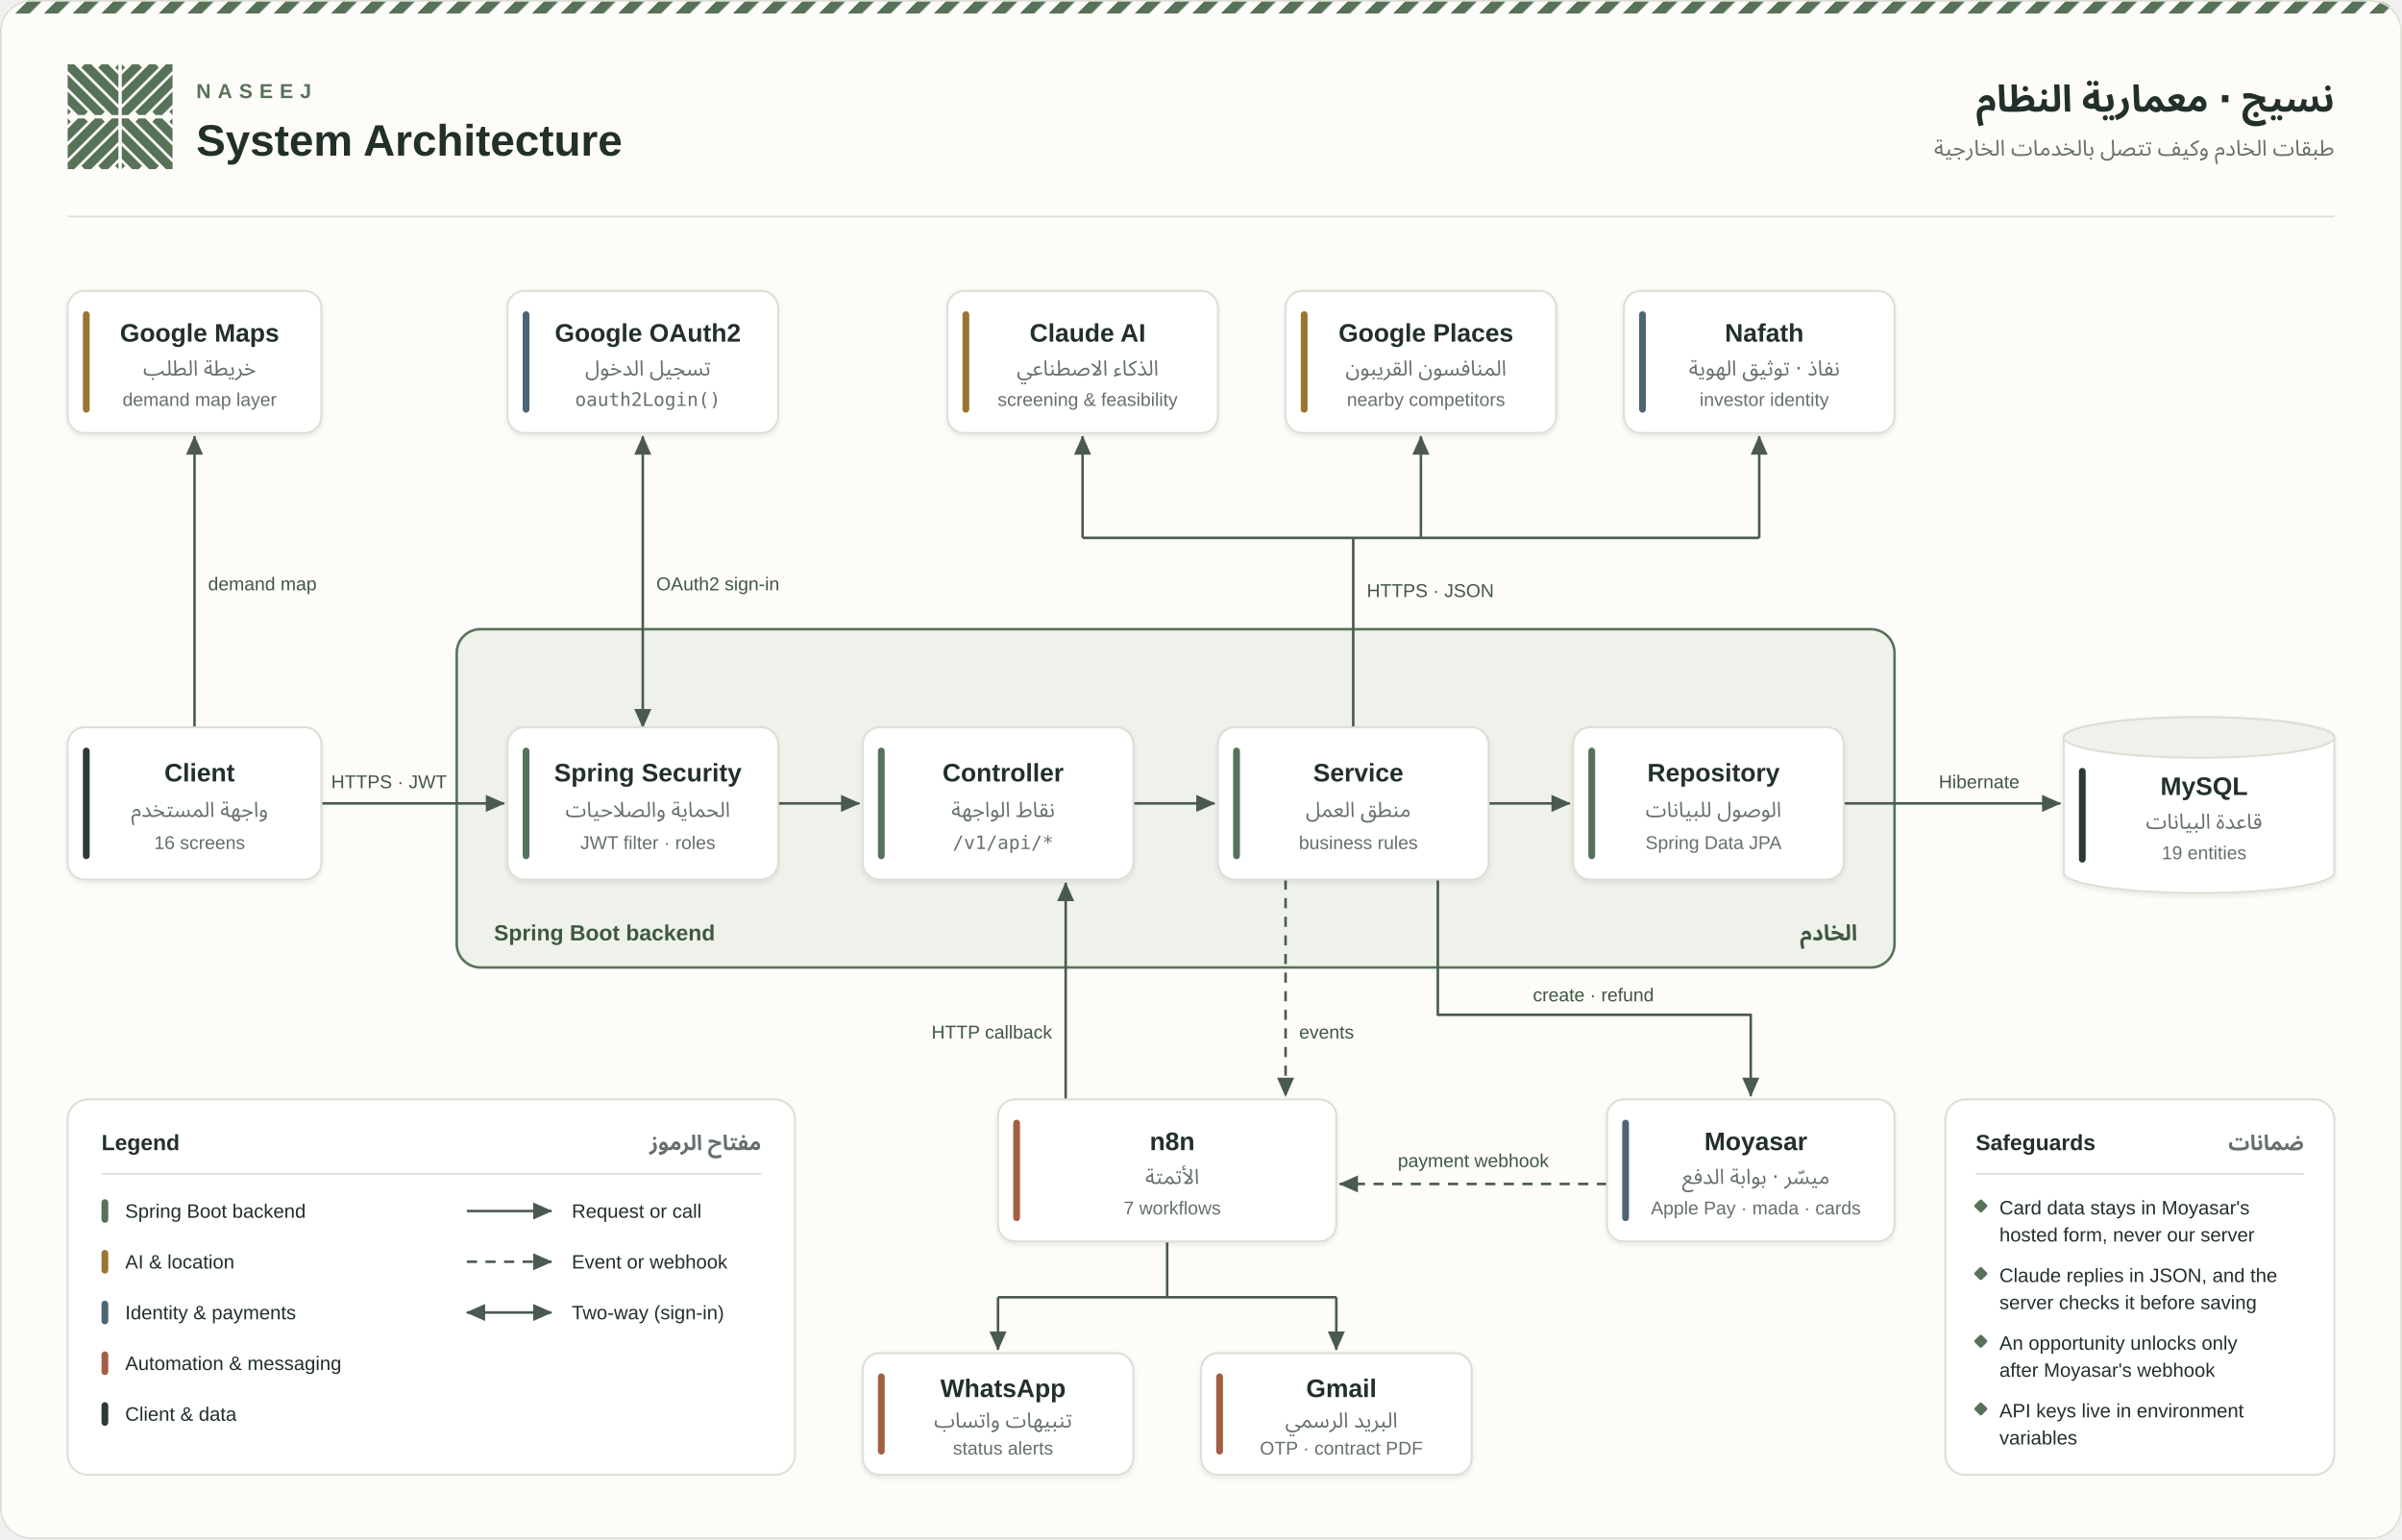
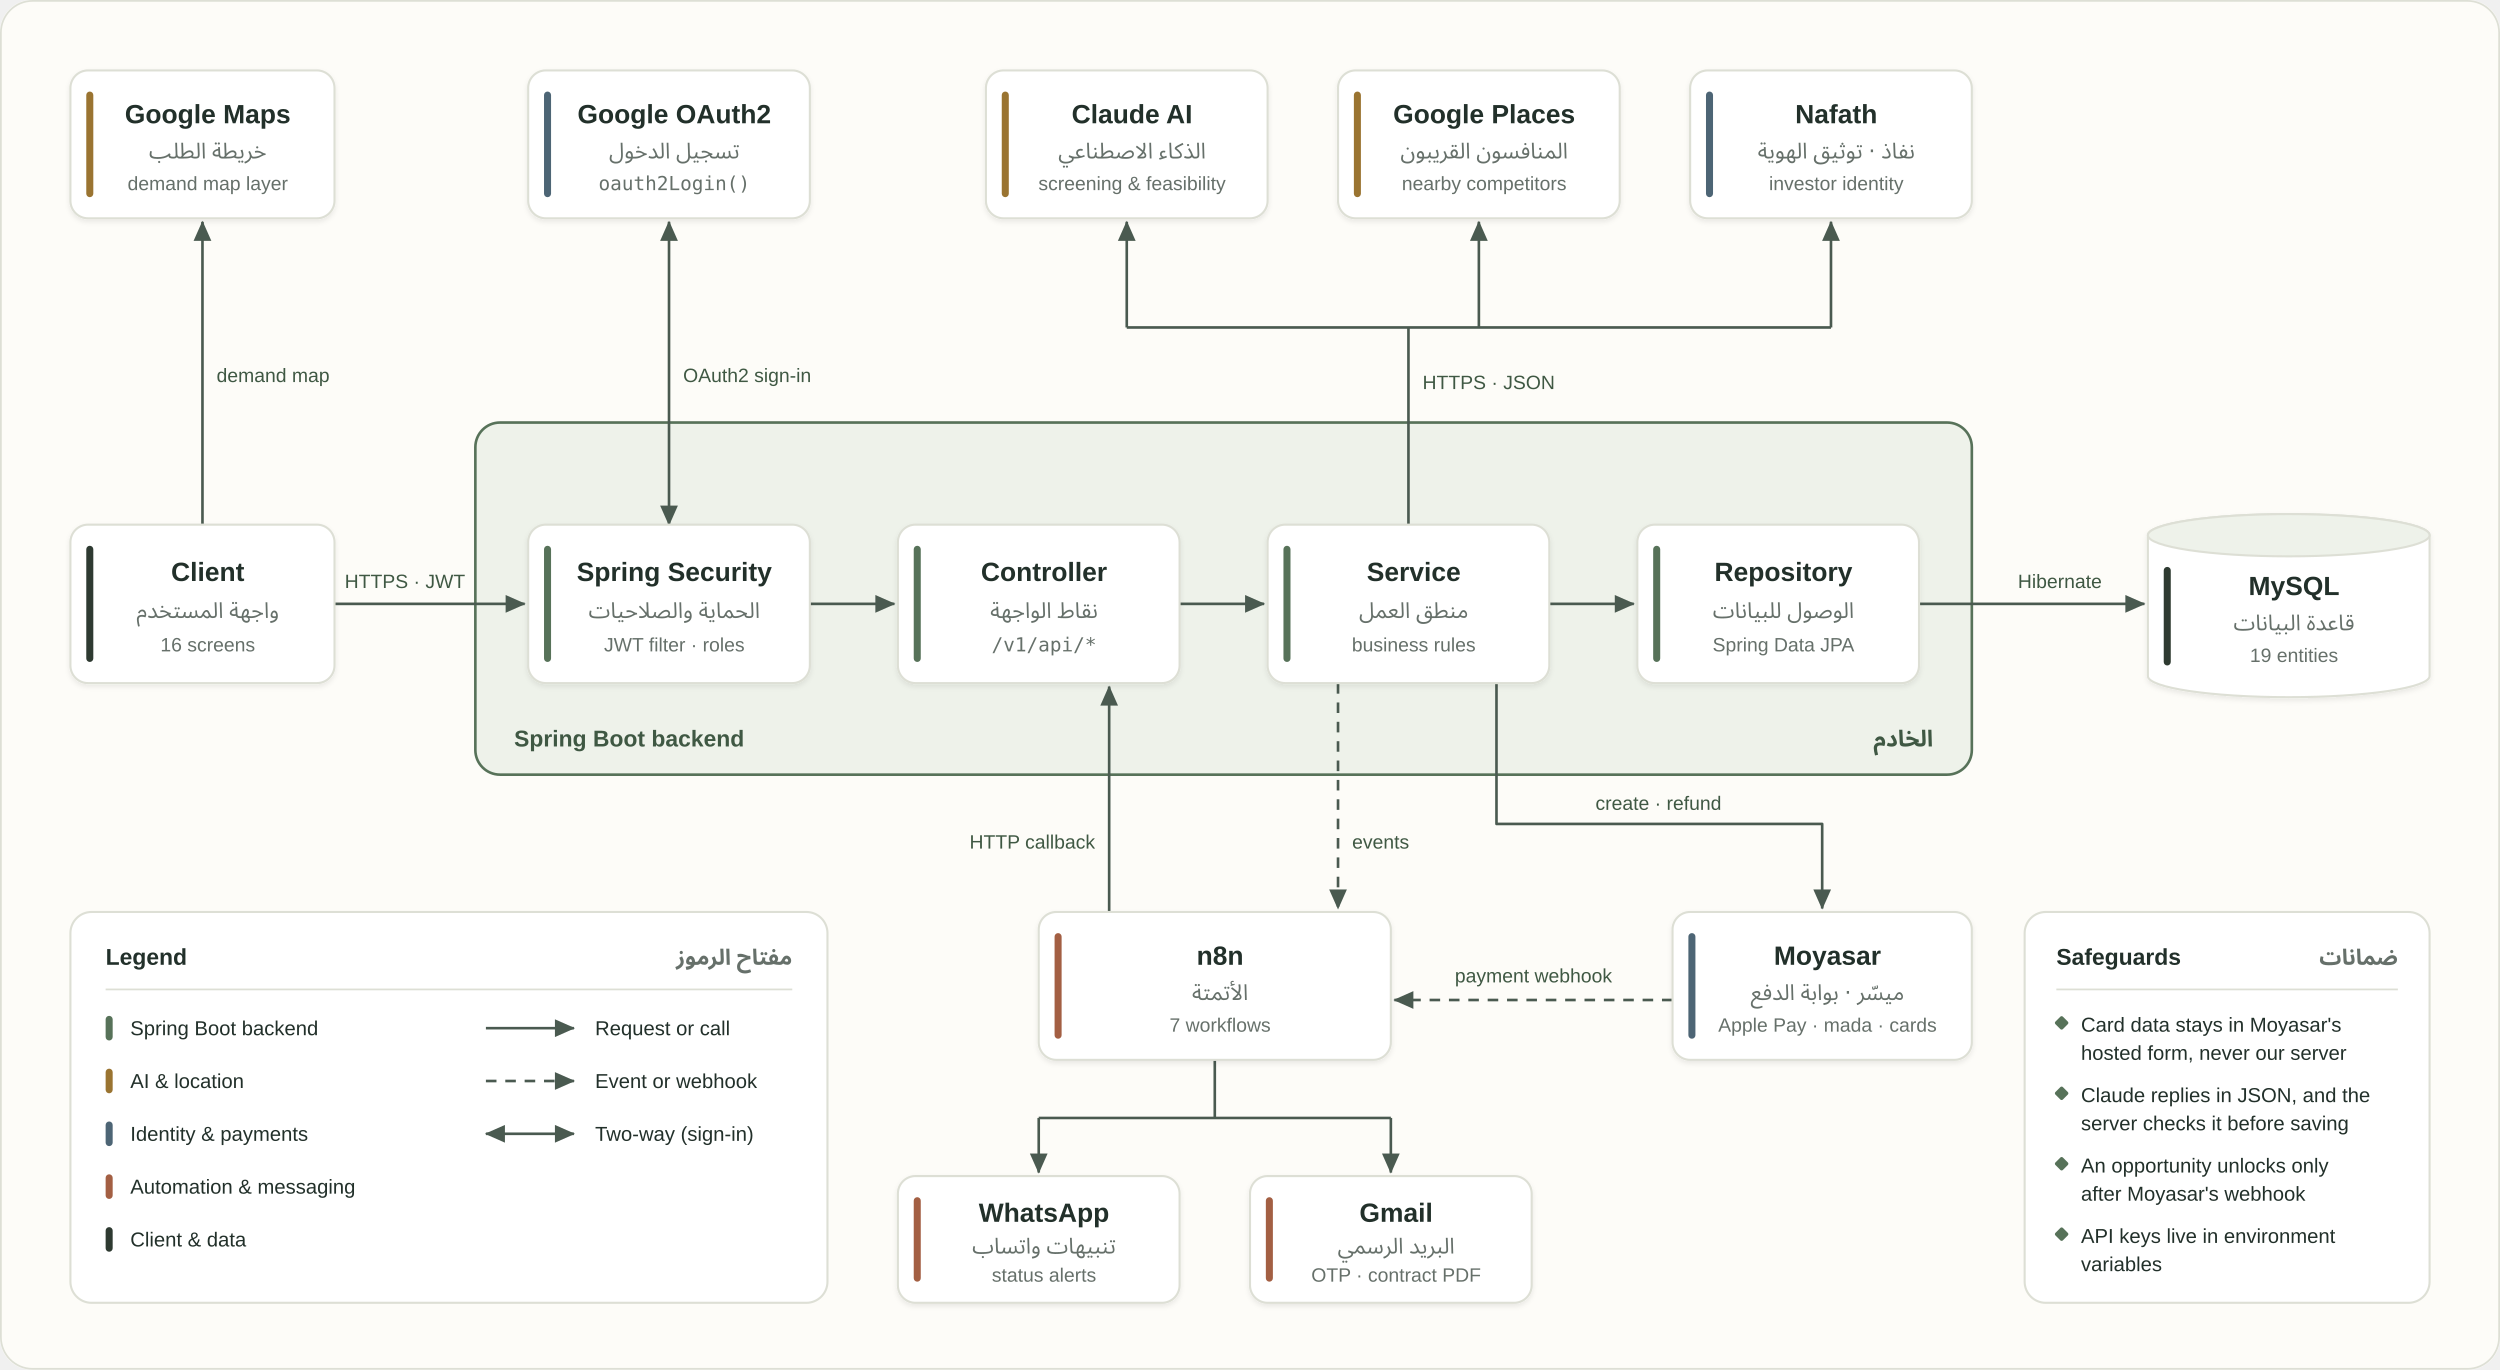
- <svg xmlns="http://www.w3.org/2000/svg" viewBox="0 0 1420 910" width="1420" height="910" role="img" aria-labelledby="t d">
+ <svg xmlns="http://www.w3.org/2000/svg" viewBox="0 0 1420 778" width="1420" height="778" role="img" aria-labelledby="t d">
  <defs>
    <style>
.nm{font:600 15px 'IBM Plex Sans','Segoe UI','Helvetica Neue',Arial,sans-serif;fill:#22302A}
.ar{font:500 12.5px 'IBM Plex Sans Arabic','Noto Sans Arabic','Segoe UI',Tahoma,'DejaVu Sans',sans-serif;fill:#66706A}
.dt{font:400 11px 'IBM Plex Sans','Segoe UI','Helvetica Neue',Arial,sans-serif;fill:#66706A}
.mono{font-family:'IBM Plex Mono','SFMono-Regular',Menlo,Consolas,monospace}
.lb{font:500 11px 'IBM Plex Sans','Segoe UI','Helvetica Neue',Arial,sans-serif;fill:#3F5843;paint-order:stroke;stroke:#FDFCF8;stroke-width:4px;stroke-linejoin:round}
- .h-en{font:700 26px 'IBM Plex Sans','Segoe UI','Helvetica Neue',Arial,sans-serif;fill:#22302A}
- .h-brand{font:600 12px 'IBM Plex Sans','Segoe UI','Helvetica Neue',Arial,sans-serif;fill:#577259;letter-spacing:4px}
- .h-ar{font:700 22px 'IBM Plex Sans Arabic','Noto Sans Arabic','Segoe UI',Tahoma,'DejaVu Sans',sans-serif;fill:#22302A}
- .h-sub{font:400 13px 'IBM Plex Sans Arabic','Noto Sans Arabic','Segoe UI',Tahoma,'DejaVu Sans',sans-serif;fill:#66706A}
.zone{font:700 13px 'IBM Plex Sans','Segoe UI','Helvetica Neue',Arial,sans-serif;fill:#3F5843}
.zone-ar{font:600 13px 'IBM Plex Sans Arabic','Noto Sans Arabic','Segoe UI',Tahoma,'DejaVu Sans',sans-serif;fill:#3F5843}
.card-t{font:700 13px 'IBM Plex Sans','Segoe UI','Helvetica Neue',Arial,sans-serif;fill:#22302A}
.card-ar{font:600 12.5px 'IBM Plex Sans Arabic','Noto Sans Arabic','Segoe UI',Tahoma,'DejaVu Sans',sans-serif;fill:#66706A}
.card-x{font:400 11.5px 'IBM Plex Sans','Segoe UI','Helvetica Neue',Arial,sans-serif;fill:#22302A}
</style>
    <marker id="arr" viewBox="0 0 10 10" refX="9" refY="5" markerWidth="8" markerHeight="8" orient="auto-start-reverse">
      <path d="M0,0.8 L9.5,5 L0,9.2 Z" fill="#4A5A50" />
    </marker>
    <filter id="lift" x="-10%" y="-10%" width="120%" height="130%">
      <feDropShadow dx="0" dy="1.5" stdDeviation="1.6" flood-color="#22302A" flood-opacity="0.08" />
    </filter>
    <clipPath id="canvasClip">
-       <rect x="0" y="0" width="1420" height="910" rx="18" />
+       <rect x="0" y="0" width="1420" height="778" rx="18" />
    </clipPath>
-     <pattern id="weaveBand" width="12" height="12" patternUnits="userSpaceOnUse" patternTransform="rotate(45)">
-       <rect width="12" height="12" fill="#FDFCF8" />
-       <rect width="6" height="12" fill="#577259" />
-     </pattern>
  </defs>
  <g clip-path="url(#canvasClip)">
-     <rect x="0" y="0" width="1420" height="910" fill="#FDFCF8" />
-     <rect x="0" y="0" width="1420" height="8" fill="url(#weaveBand)" />
+     <rect x="0" y="0" width="1420" height="778" fill="#FDFCF8" />
  </g>
-   <rect x="0.5" y="0.5" width="1419" height="909" rx="18" fill="none" stroke="#DDDFD5" />
-   <clipPath id="wv0">
-     <rect x="40" y="38" width="30" height="30" />
-   </clipPath>
-   <g clip-path="url(#wv0)" stroke="#577259" stroke-width="5.5">
-     <line x1="10" y1="38" x2="40" y2="68" />
-     <line x1="20" y1="38" x2="50" y2="68" />
-     <line x1="30" y1="38" x2="60" y2="68" />
-     <line x1="40" y1="38" x2="70" y2="68" />
-     <line x1="50" y1="38" x2="80" y2="68" />
-     <line x1="60" y1="38" x2="90" y2="68" />
-     <line x1="70" y1="38" x2="100" y2="68" />
+   <rect x="0.5" y="0.5" width="1419" height="777" rx="18" fill="none" stroke="#DDDFD5" />
+   <g transform="translate(0,-132)">
+     <rect x="270" y="372" width="850" height="200" rx="14" fill="#EEF2EA" stroke="#577259" stroke-width="1.5" />
+     <text x="292" y="556" class="zone">Spring Boot backend</text>
+     <text x="1098" y="556" text-anchor="end" class="zone-ar">الخادم</text>
+     <polyline points="190,475 298,475" fill="none" stroke="#4A5A50" stroke-width="1.5" stroke-linejoin="round" marker-end="url(#arr)" />
+     <text x="230" y="466" text-anchor="middle" class="lb">HTTPS · JWT</text>
+     <polyline points="460,475 508,475" fill="none" stroke="#4A5A50" stroke-width="1.5" stroke-linejoin="round" marker-end="url(#arr)" />
+     <polyline points="670,475 718,475" fill="none" stroke="#4A5A50" stroke-width="1.5" stroke-linejoin="round" marker-end="url(#arr)" />
+     <polyline points="880,475 928,475" fill="none" stroke="#4A5A50" stroke-width="1.5" stroke-linejoin="round" marker-end="url(#arr)" />
+     <polyline points="1090,475 1218,475" fill="none" stroke="#4A5A50" stroke-width="1.5" stroke-linejoin="round" marker-end="url(#arr)" />
+     <text x="1170" y="466" text-anchor="middle" class="lb">Hibernate</text>
+     <polyline points="115,430 115,258" fill="none" stroke="#4A5A50" stroke-width="1.5" stroke-linejoin="round" marker-end="url(#arr)" />
+     <text x="123" y="349" text-anchor="start" class="lb">demand map</text>
+     <polyline points="380,430 380,258" fill="none" stroke="#4A5A50" stroke-width="1.5" stroke-linejoin="round" marker-start="url(#arr)" marker-end="url(#arr)" />
+     <text x="388" y="349" text-anchor="start" class="lb">OAuth2 sign-in</text>
+     <polyline points="800,430 800,318" fill="none" stroke="#4A5A50" stroke-width="1.5" stroke-linejoin="round" />
+     <polyline points="640,318 1040,318" fill="none" stroke="#4A5A50" stroke-width="1.5" stroke-linejoin="round" />
+     <polyline points="640,318 640,258" fill="none" stroke="#4A5A50" stroke-width="1.5" stroke-linejoin="round" marker-end="url(#arr)" />
+     <polyline points="840,318 840,258" fill="none" stroke="#4A5A50" stroke-width="1.5" stroke-linejoin="round" marker-end="url(#arr)" />
+     <polyline points="1040,318 1040,258" fill="none" stroke="#4A5A50" stroke-width="1.5" stroke-linejoin="round" marker-end="url(#arr)" />
+     <text x="808" y="353" text-anchor="start" class="lb">HTTPS · JSON</text>
+     <polyline points="760,520 760,648" fill="none" stroke="#4A5A50" stroke-width="1.5" stroke-linejoin="round" stroke-dasharray="6 5" marker-end="url(#arr)" />
+     <text x="768" y="614" text-anchor="start" class="lb">events</text>
+     <polyline points="630,650 630,522" fill="none" stroke="#4A5A50" stroke-width="1.5" stroke-linejoin="round" marker-end="url(#arr)" />
+     <text x="622" y="614" text-anchor="end" class="lb">HTTP callback</text>
+     <polyline points="850,520 850,600 1035,600 1035,648" fill="none" stroke="#4A5A50" stroke-width="1.5" stroke-linejoin="round" marker-end="url(#arr)" />
+     <text x="942" y="592" text-anchor="middle" class="lb">create · refund</text>
+     <polyline points="950,700 792,700" fill="none" stroke="#4A5A50" stroke-width="1.5" stroke-linejoin="round" stroke-dasharray="6 5" marker-end="url(#arr)" />
+     <text x="871" y="690" text-anchor="middle" class="lb">payment webhook</text>
+     <polyline points="690,734 690,767" fill="none" stroke="#4A5A50" stroke-width="1.5" stroke-linejoin="round" />
+     <polyline points="590,767 790,767" fill="none" stroke="#4A5A50" stroke-width="1.5" stroke-linejoin="round" />
+     <polyline points="590,767 590,798" fill="none" stroke="#4A5A50" stroke-width="1.5" stroke-linejoin="round" marker-end="url(#arr)" />
+     <polyline points="790,767 790,798" fill="none" stroke="#4A5A50" stroke-width="1.5" stroke-linejoin="round" marker-end="url(#arr)" />
+     <g filter="url(#lift)">
+       <rect x="40" y="172" width="150" height="84" rx="10" fill="#FFFFFF" stroke="#DDDFD5" stroke-width="1.2" />
+     </g>
+     <rect x="49" y="184" width="4" height="60" rx="2" fill="#9A7431" />
+     <text x="118.0" y="202" text-anchor="middle" class="nm">Google Maps</text>
+     <text x="118.0" y="222" text-anchor="middle" class="ar">خريطة الطلب</text>
+     <text x="118.0" y="240" text-anchor="middle" class="dt">demand map layer</text>
+     <g filter="url(#lift)">
+       <rect x="300" y="172" width="160" height="84" rx="10" fill="#FFFFFF" stroke="#DDDFD5" stroke-width="1.2" />
+     </g>
+     <rect x="309" y="184" width="4" height="60" rx="2" fill="#4D6575" />
+     <text x="383.0" y="202" text-anchor="middle" class="nm">Google OAuth2</text>
+     <text x="383.0" y="222" text-anchor="middle" class="ar">تسجيل الدخول</text>
+     <text x="383.0" y="240" text-anchor="middle" class="dt mono">oauth2Login()</text>
+     <g filter="url(#lift)">
+       <rect x="560" y="172" width="160" height="84" rx="10" fill="#FFFFFF" stroke="#DDDFD5" stroke-width="1.2" />
+     </g>
+     <rect x="569" y="184" width="4" height="60" rx="2" fill="#9A7431" />
+     <text x="643.0" y="202" text-anchor="middle" class="nm">Claude AI</text>
+     <text x="643.0" y="222" text-anchor="middle" class="ar">الذكاء الاصطناعي</text>
+     <text x="643.0" y="240" text-anchor="middle" class="dt">screening &amp; feasibility</text>
+     <g filter="url(#lift)">
+       <rect x="760" y="172" width="160" height="84" rx="10" fill="#FFFFFF" stroke="#DDDFD5" stroke-width="1.2" />
+     </g>
+     <rect x="769" y="184" width="4" height="60" rx="2" fill="#9A7431" />
+     <text x="843.0" y="202" text-anchor="middle" class="nm">Google Places</text>
+     <text x="843.0" y="222" text-anchor="middle" class="ar">المنافسون القريبون</text>
+     <text x="843.0" y="240" text-anchor="middle" class="dt">nearby competitors</text>
+     <g filter="url(#lift)">
+       <rect x="960" y="172" width="160" height="84" rx="10" fill="#FFFFFF" stroke="#DDDFD5" stroke-width="1.2" />
+     </g>
+     <rect x="969" y="184" width="4" height="60" rx="2" fill="#4D6575" />
+     <text x="1043.0" y="202" text-anchor="middle" class="nm">Nafath</text>
+     <text x="1043.0" y="222" text-anchor="middle" class="ar">نفاذ · توثيق الهوية</text>
+     <text x="1043.0" y="240" text-anchor="middle" class="dt">investor identity</text>
+     <g filter="url(#lift)">
+       <rect x="40" y="430" width="150" height="90" rx="10" fill="#FFFFFF" stroke="#DDDFD5" stroke-width="1.2" />
+     </g>
+     <rect x="49" y="442" width="4" height="66" rx="2" fill="#2E3A31" />
+     <text x="118.0" y="462" text-anchor="middle" class="nm">Client</text>
+     <text x="118.0" y="483" text-anchor="middle" class="ar">واجهة المستخدم</text>
+     <text x="118.0" y="502" text-anchor="middle" class="dt">16 screens</text>
+     <g filter="url(#lift)">
+       <rect x="300" y="430" width="160" height="90" rx="10" fill="#FFFFFF" stroke="#DDDFD5" stroke-width="1.2" />
+     </g>
+     <rect x="309" y="442" width="4" height="66" rx="2" fill="#577259" />
+     <text x="383.0" y="462" text-anchor="middle" class="nm">Spring Security</text>
+     <text x="383.0" y="483" text-anchor="middle" class="ar">الحماية والصلاحيات</text>
+     <text x="383.0" y="502" text-anchor="middle" class="dt">JWT filter · roles</text>
+     <g filter="url(#lift)">
+       <rect x="510" y="430" width="160" height="90" rx="10" fill="#FFFFFF" stroke="#DDDFD5" stroke-width="1.2" />
+     </g>
+     <rect x="519" y="442" width="4" height="66" rx="2" fill="#577259" />
+     <text x="593.0" y="462" text-anchor="middle" class="nm">Controller</text>
+     <text x="593.0" y="483" text-anchor="middle" class="ar">نقاط الواجهة</text>
+     <text x="593.0" y="502" text-anchor="middle" class="dt mono">/v1/api/*</text>
+     <g filter="url(#lift)">
+       <rect x="720" y="430" width="160" height="90" rx="10" fill="#FFFFFF" stroke="#DDDFD5" stroke-width="1.2" />
+     </g>
+     <rect x="729" y="442" width="4" height="66" rx="2" fill="#577259" />
+     <text x="803.0" y="462" text-anchor="middle" class="nm">Service</text>
+     <text x="803.0" y="483" text-anchor="middle" class="ar">منطق العمل</text>
+     <text x="803.0" y="502" text-anchor="middle" class="dt">business rules</text>
+     <g filter="url(#lift)">
+       <rect x="930" y="430" width="160" height="90" rx="10" fill="#FFFFFF" stroke="#DDDFD5" stroke-width="1.2" />
+     </g>
+     <rect x="939" y="442" width="4" height="66" rx="2" fill="#577259" />
+     <text x="1013.0" y="462" text-anchor="middle" class="nm">Repository</text>
+     <text x="1013.0" y="483" text-anchor="middle" class="ar">الوصول للبيانات</text>
+     <text x="1013.0" y="502" text-anchor="middle" class="dt">Spring Data JPA</text>
+     <g filter="url(#lift)">
+       <path d="M1220,436 A80.0,12 0 0 1 1380,436 V516 A80.0,12 0 0 1 1220,516 Z" fill="#FFFFFF" stroke="#DDDFD5" stroke-width="1.2" />
+     </g>
+     <ellipse cx="1300.0" cy="436" rx="80.0" ry="12" fill="#EEF2EA" stroke="#DDDFD5" stroke-width="1.2" />
+     <rect x="1229" y="454" width="4" height="56" rx="2" fill="#2E3A31" />
+     <text x="1303.0" y="470" text-anchor="middle" class="nm">MySQL</text>
+     <text x="1303.0" y="490" text-anchor="middle" class="ar">قاعدة البيانات</text>
+     <text x="1303.0" y="508" text-anchor="middle" class="dt">19 entities</text>
+     <g filter="url(#lift)">
+       <rect x="590" y="650" width="200" height="84" rx="10" fill="#FFFFFF" stroke="#DDDFD5" stroke-width="1.2" />
+     </g>
+     <rect x="599" y="662" width="4" height="60" rx="2" fill="#A35F43" />
+     <text x="693.0" y="680" text-anchor="middle" class="nm">n8n</text>
+     <text x="693.0" y="700" text-anchor="middle" class="ar">الأتمتة</text>
+     <text x="693.0" y="718" text-anchor="middle" class="dt">7 workflows</text>
+     <g filter="url(#lift)">
+       <rect x="950" y="650" width="170" height="84" rx="10" fill="#FFFFFF" stroke="#DDDFD5" stroke-width="1.2" />
+     </g>
+     <rect x="959" y="662" width="4" height="60" rx="2" fill="#4D6575" />
+     <text x="1038.0" y="680" text-anchor="middle" class="nm">Moyasar</text>
+     <text x="1038.0" y="700" text-anchor="middle" class="ar">ميسّر · بوابة الدفع</text>
+     <text x="1038.0" y="718" text-anchor="middle" class="dt">Apple Pay · mada · cards</text>
+     <g filter="url(#lift)">
+       <rect x="510" y="800" width="160" height="72" rx="10" fill="#FFFFFF" stroke="#DDDFD5" stroke-width="1.2" />
+     </g>
+     <rect x="519" y="812" width="4" height="48" rx="2" fill="#A35F43" />
+     <text x="593.0" y="826" text-anchor="middle" class="nm">WhatsApp</text>
+     <text x="593.0" y="844" text-anchor="middle" class="ar">تنبيهات واتساب</text>
+     <text x="593.0" y="860" text-anchor="middle" class="dt">status alerts</text>
+     <g filter="url(#lift)">
+       <rect x="710" y="800" width="160" height="72" rx="10" fill="#FFFFFF" stroke="#DDDFD5" stroke-width="1.2" />
+     </g>
+     <rect x="719" y="812" width="4" height="48" rx="2" fill="#A35F43" />
+     <text x="793.0" y="826" text-anchor="middle" class="nm">Gmail</text>
+     <text x="793.0" y="844" text-anchor="middle" class="ar">البريد الرسمي</text>
+     <text x="793.0" y="860" text-anchor="middle" class="dt">OTP · contract PDF</text>
+     <rect x="40" y="650" width="430" height="222" rx="12" fill="#FFFFFF" stroke="#DDDFD5" stroke-width="1.2" />
+     <text x="60" y="680" class="card-t">Legend</text>
+     <text x="450" y="680" text-anchor="end" class="card-ar">مفتاح الرموز</text>
+     <line x1="60" y1="694" x2="450" y2="694" stroke="#DDDFD5" />
+     <rect x="60" y="709" width="4" height="14" rx="2" fill="#577259" />
+     <text x="74" y="720" class="card-x">Spring Boot backend</text>
+     <rect x="60" y="739" width="4" height="14" rx="2" fill="#9A7431" />
+     <text x="74" y="750" class="card-x">AI &amp; location</text>
+     <rect x="60" y="769" width="4" height="14" rx="2" fill="#4D6575" />
+     <text x="74" y="780" class="card-x">Identity &amp; payments</text>
+     <rect x="60" y="799" width="4" height="14" rx="2" fill="#A35F43" />
+     <text x="74" y="810" class="card-x">Automation &amp; messaging</text>
+     <rect x="60" y="829" width="4" height="14" rx="2" fill="#2E3A31" />
+     <text x="74" y="840" class="card-x">Client &amp; data</text>
+     <polyline points="276,716 326,716" fill="none" stroke="#4A5A50" stroke-width="1.5" stroke-linejoin="round" marker-end="url(#arr)" />
+     <text x="338" y="720" class="card-x">Request or call</text>
+     <polyline points="276,746 326,746" fill="none" stroke="#4A5A50" stroke-width="1.5" stroke-linejoin="round" stroke-dasharray="6 5" marker-end="url(#arr)" />
+     <text x="338" y="750" class="card-x">Event or webhook</text>
+     <polyline points="276,776 326,776" fill="none" stroke="#4A5A50" stroke-width="1.5" stroke-linejoin="round" marker-start="url(#arr)" marker-end="url(#arr)" />
+     <text x="338" y="780" class="card-x">Two-way (sign-in)</text>
+     <rect x="1150" y="650" width="230" height="222" rx="12" fill="#FFFFFF" stroke="#DDDFD5" stroke-width="1.2" />
+     <text x="1168" y="680" class="card-t">Safeguards</text>
+     <text x="1362" y="680" text-anchor="end" class="card-ar">ضمانات</text>
+     <line x1="1168" y1="694" x2="1362" y2="694" stroke="#DDDFD5" />
+     <rect x="1168" y="710" width="6" height="6" rx="1" fill="#577259" transform="rotate(45 1171 713)" />
+     <text x="1182" y="718" class="card-x">Card data stays in Moyasar's</text>
+     <text x="1182" y="734" class="card-x">hosted form, never our server</text>
+     <rect x="1168" y="750" width="6" height="6" rx="1" fill="#577259" transform="rotate(45 1171 753)" />
+     <text x="1182" y="758" class="card-x">Claude replies in JSON, and the</text>
+     <text x="1182" y="774" class="card-x">server checks it before saving</text>
+     <rect x="1168" y="790" width="6" height="6" rx="1" fill="#577259" transform="rotate(45 1171 793)" />
+     <text x="1182" y="798" class="card-x">An opportunity unlocks only</text>
+     <text x="1182" y="814" class="card-x">after Moyasar's webhook</text>
+     <rect x="1168" y="830" width="6" height="6" rx="1" fill="#577259" transform="rotate(45 1171 833)" />
+     <text x="1182" y="838" class="card-x">API keys live in environment</text>
+     <text x="1182" y="854" class="card-x">variables</text>
  </g>
-   <clipPath id="wv1">
-     <rect x="72" y="38" width="30" height="30" />
-   </clipPath>
-   <g clip-path="url(#wv1)" stroke="#577259" stroke-width="5.5">
-     <line x1="72" y1="38" x2="42" y2="68" />
-     <line x1="82" y1="38" x2="52" y2="68" />
-     <line x1="92" y1="38" x2="62" y2="68" />
-     <line x1="102" y1="38" x2="72" y2="68" />
-     <line x1="112" y1="38" x2="82" y2="68" />
-     <line x1="122" y1="38" x2="92" y2="68" />
-     <line x1="132" y1="38" x2="102" y2="68" />
-   </g>
-   <clipPath id="wv2">
-     <rect x="40" y="70" width="30" height="30" />
-   </clipPath>
-   <g clip-path="url(#wv2)" stroke="#577259" stroke-width="5.5">
-     <line x1="40" y1="70" x2="10" y2="100" />
-     <line x1="50" y1="70" x2="20" y2="100" />
-     <line x1="60" y1="70" x2="30" y2="100" />
-     <line x1="70" y1="70" x2="40" y2="100" />
-     <line x1="80" y1="70" x2="50" y2="100" />
-     <line x1="90" y1="70" x2="60" y2="100" />
-     <line x1="100" y1="70" x2="70" y2="100" />
-   </g>
-   <clipPath id="wv3">
-     <rect x="72" y="70" width="30" height="30" />
-   </clipPath>
-   <g clip-path="url(#wv3)" stroke="#577259" stroke-width="5.5">
-     <line x1="42" y1="70" x2="72" y2="100" />
-     <line x1="52" y1="70" x2="82" y2="100" />
-     <line x1="62" y1="70" x2="92" y2="100" />
-     <line x1="72" y1="70" x2="102" y2="100" />
-     <line x1="82" y1="70" x2="112" y2="100" />
-     <line x1="92" y1="70" x2="122" y2="100" />
-     <line x1="102" y1="70" x2="132" y2="100" />
-   </g>
-   <text x="116" y="58" class="h-brand">NASEEJ</text>
-   <text x="116" y="92" class="h-en">System Architecture</text>
-   <text x="1380" y="66" text-anchor="end" class="h-ar">نسيج · معمارية النظام</text>
-   <text x="1380" y="92" text-anchor="end" class="h-sub">طبقات الخادم وكيف تتصل بالخدمات الخارجية</text>
-   <line x1="40" y1="128" x2="1380" y2="128" stroke="#DDDFD5" />
-   <rect x="270" y="372" width="850" height="200" rx="14" fill="#EEF2EA" stroke="#577259" stroke-width="1.5" />
-   <text x="292" y="556" class="zone">Spring Boot backend</text>
-   <text x="1098" y="556" text-anchor="end" class="zone-ar">الخادم</text>
-   <polyline points="190,475 298,475" fill="none" stroke="#4A5A50" stroke-width="1.5" stroke-linejoin="round" marker-end="url(#arr)" />
-   <text x="230" y="466" text-anchor="middle" class="lb">HTTPS · JWT</text>
-   <polyline points="460,475 508,475" fill="none" stroke="#4A5A50" stroke-width="1.5" stroke-linejoin="round" marker-end="url(#arr)" />
-   <polyline points="670,475 718,475" fill="none" stroke="#4A5A50" stroke-width="1.5" stroke-linejoin="round" marker-end="url(#arr)" />
-   <polyline points="880,475 928,475" fill="none" stroke="#4A5A50" stroke-width="1.5" stroke-linejoin="round" marker-end="url(#arr)" />
-   <polyline points="1090,475 1218,475" fill="none" stroke="#4A5A50" stroke-width="1.5" stroke-linejoin="round" marker-end="url(#arr)" />
-   <text x="1170" y="466" text-anchor="middle" class="lb">Hibernate</text>
-   <polyline points="115,430 115,258" fill="none" stroke="#4A5A50" stroke-width="1.5" stroke-linejoin="round" marker-end="url(#arr)" />
-   <text x="123" y="349" text-anchor="start" class="lb">demand map</text>
-   <polyline points="380,430 380,258" fill="none" stroke="#4A5A50" stroke-width="1.5" stroke-linejoin="round" marker-start="url(#arr)" marker-end="url(#arr)" />
-   <text x="388" y="349" text-anchor="start" class="lb">OAuth2 sign-in</text>
-   <polyline points="800,430 800,318" fill="none" stroke="#4A5A50" stroke-width="1.5" stroke-linejoin="round" />
-   <polyline points="640,318 1040,318" fill="none" stroke="#4A5A50" stroke-width="1.5" stroke-linejoin="round" />
-   <polyline points="640,318 640,258" fill="none" stroke="#4A5A50" stroke-width="1.5" stroke-linejoin="round" marker-end="url(#arr)" />
-   <polyline points="840,318 840,258" fill="none" stroke="#4A5A50" stroke-width="1.5" stroke-linejoin="round" marker-end="url(#arr)" />
-   <polyline points="1040,318 1040,258" fill="none" stroke="#4A5A50" stroke-width="1.5" stroke-linejoin="round" marker-end="url(#arr)" />
-   <text x="808" y="353" text-anchor="start" class="lb">HTTPS · JSON</text>
-   <polyline points="760,520 760,648" fill="none" stroke="#4A5A50" stroke-width="1.5" stroke-linejoin="round" stroke-dasharray="6 5" marker-end="url(#arr)" />
-   <text x="768" y="614" text-anchor="start" class="lb">events</text>
-   <polyline points="630,650 630,522" fill="none" stroke="#4A5A50" stroke-width="1.5" stroke-linejoin="round" marker-end="url(#arr)" />
-   <text x="622" y="614" text-anchor="end" class="lb">HTTP callback</text>
-   <polyline points="850,520 850,600 1035,600 1035,648" fill="none" stroke="#4A5A50" stroke-width="1.5" stroke-linejoin="round" marker-end="url(#arr)" />
-   <text x="942" y="592" text-anchor="middle" class="lb">create · refund</text>
-   <polyline points="950,700 792,700" fill="none" stroke="#4A5A50" stroke-width="1.5" stroke-linejoin="round" stroke-dasharray="6 5" marker-end="url(#arr)" />
-   <text x="871" y="690" text-anchor="middle" class="lb">payment webhook</text>
-   <polyline points="690,734 690,767" fill="none" stroke="#4A5A50" stroke-width="1.5" stroke-linejoin="round" />
-   <polyline points="590,767 790,767" fill="none" stroke="#4A5A50" stroke-width="1.5" stroke-linejoin="round" />
-   <polyline points="590,767 590,798" fill="none" stroke="#4A5A50" stroke-width="1.5" stroke-linejoin="round" marker-end="url(#arr)" />
-   <polyline points="790,767 790,798" fill="none" stroke="#4A5A50" stroke-width="1.5" stroke-linejoin="round" marker-end="url(#arr)" />
-   <g filter="url(#lift)">
-     <rect x="40" y="172" width="150" height="84" rx="10" fill="#FFFFFF" stroke="#DDDFD5" stroke-width="1.2" />
-   </g>
-   <rect x="49" y="184" width="4" height="60" rx="2" fill="#9A7431" />
-   <text x="118.0" y="202" text-anchor="middle" class="nm">Google Maps</text>
-   <text x="118.0" y="222" text-anchor="middle" class="ar">خريطة الطلب</text>
-   <text x="118.0" y="240" text-anchor="middle" class="dt">demand map layer</text>
-   <g filter="url(#lift)">
-     <rect x="300" y="172" width="160" height="84" rx="10" fill="#FFFFFF" stroke="#DDDFD5" stroke-width="1.2" />
-   </g>
-   <rect x="309" y="184" width="4" height="60" rx="2" fill="#4D6575" />
-   <text x="383.0" y="202" text-anchor="middle" class="nm">Google OAuth2</text>
-   <text x="383.0" y="222" text-anchor="middle" class="ar">تسجيل الدخول</text>
-   <text x="383.0" y="240" text-anchor="middle" class="dt mono">oauth2Login()</text>
-   <g filter="url(#lift)">
-     <rect x="560" y="172" width="160" height="84" rx="10" fill="#FFFFFF" stroke="#DDDFD5" stroke-width="1.2" />
-   </g>
-   <rect x="569" y="184" width="4" height="60" rx="2" fill="#9A7431" />
-   <text x="643.0" y="202" text-anchor="middle" class="nm">Claude AI</text>
-   <text x="643.0" y="222" text-anchor="middle" class="ar">الذكاء الاصطناعي</text>
-   <text x="643.0" y="240" text-anchor="middle" class="dt">screening &amp; feasibility</text>
-   <g filter="url(#lift)">
-     <rect x="760" y="172" width="160" height="84" rx="10" fill="#FFFFFF" stroke="#DDDFD5" stroke-width="1.2" />
-   </g>
-   <rect x="769" y="184" width="4" height="60" rx="2" fill="#9A7431" />
-   <text x="843.0" y="202" text-anchor="middle" class="nm">Google Places</text>
-   <text x="843.0" y="222" text-anchor="middle" class="ar">المنافسون القريبون</text>
-   <text x="843.0" y="240" text-anchor="middle" class="dt">nearby competitors</text>
-   <g filter="url(#lift)">
-     <rect x="960" y="172" width="160" height="84" rx="10" fill="#FFFFFF" stroke="#DDDFD5" stroke-width="1.2" />
-   </g>
-   <rect x="969" y="184" width="4" height="60" rx="2" fill="#4D6575" />
-   <text x="1043.0" y="202" text-anchor="middle" class="nm">Nafath</text>
-   <text x="1043.0" y="222" text-anchor="middle" class="ar">نفاذ · توثيق الهوية</text>
-   <text x="1043.0" y="240" text-anchor="middle" class="dt">investor identity</text>
-   <g filter="url(#lift)">
-     <rect x="40" y="430" width="150" height="90" rx="10" fill="#FFFFFF" stroke="#DDDFD5" stroke-width="1.2" />
-   </g>
-   <rect x="49" y="442" width="4" height="66" rx="2" fill="#2E3A31" />
-   <text x="118.0" y="462" text-anchor="middle" class="nm">Client</text>
-   <text x="118.0" y="483" text-anchor="middle" class="ar">واجهة المستخدم</text>
-   <text x="118.0" y="502" text-anchor="middle" class="dt">16 screens</text>
-   <g filter="url(#lift)">
-     <rect x="300" y="430" width="160" height="90" rx="10" fill="#FFFFFF" stroke="#DDDFD5" stroke-width="1.2" />
-   </g>
-   <rect x="309" y="442" width="4" height="66" rx="2" fill="#577259" />
-   <text x="383.0" y="462" text-anchor="middle" class="nm">Spring Security</text>
-   <text x="383.0" y="483" text-anchor="middle" class="ar">الحماية والصلاحيات</text>
-   <text x="383.0" y="502" text-anchor="middle" class="dt">JWT filter · roles</text>
-   <g filter="url(#lift)">
-     <rect x="510" y="430" width="160" height="90" rx="10" fill="#FFFFFF" stroke="#DDDFD5" stroke-width="1.2" />
-   </g>
-   <rect x="519" y="442" width="4" height="66" rx="2" fill="#577259" />
-   <text x="593.0" y="462" text-anchor="middle" class="nm">Controller</text>
-   <text x="593.0" y="483" text-anchor="middle" class="ar">نقاط الواجهة</text>
-   <text x="593.0" y="502" text-anchor="middle" class="dt mono">/v1/api/*</text>
-   <g filter="url(#lift)">
-     <rect x="720" y="430" width="160" height="90" rx="10" fill="#FFFFFF" stroke="#DDDFD5" stroke-width="1.2" />
-   </g>
-   <rect x="729" y="442" width="4" height="66" rx="2" fill="#577259" />
-   <text x="803.0" y="462" text-anchor="middle" class="nm">Service</text>
-   <text x="803.0" y="483" text-anchor="middle" class="ar">منطق العمل</text>
-   <text x="803.0" y="502" text-anchor="middle" class="dt">business rules</text>
-   <g filter="url(#lift)">
-     <rect x="930" y="430" width="160" height="90" rx="10" fill="#FFFFFF" stroke="#DDDFD5" stroke-width="1.2" />
-   </g>
-   <rect x="939" y="442" width="4" height="66" rx="2" fill="#577259" />
-   <text x="1013.0" y="462" text-anchor="middle" class="nm">Repository</text>
-   <text x="1013.0" y="483" text-anchor="middle" class="ar">الوصول للبيانات</text>
-   <text x="1013.0" y="502" text-anchor="middle" class="dt">Spring Data JPA</text>
-   <g filter="url(#lift)">
-     <path d="M1220,436 A80.0,12 0 0 1 1380,436 V516 A80.0,12 0 0 1 1220,516 Z" fill="#FFFFFF" stroke="#DDDFD5" stroke-width="1.2" />
-   </g>
-   <ellipse cx="1300.0" cy="436" rx="80.0" ry="12" fill="#EEF2EA" stroke="#DDDFD5" stroke-width="1.2" />
-   <rect x="1229" y="454" width="4" height="56" rx="2" fill="#2E3A31" />
-   <text x="1303.0" y="470" text-anchor="middle" class="nm">MySQL</text>
-   <text x="1303.0" y="490" text-anchor="middle" class="ar">قاعدة البيانات</text>
-   <text x="1303.0" y="508" text-anchor="middle" class="dt">19 entities</text>
-   <g filter="url(#lift)">
-     <rect x="590" y="650" width="200" height="84" rx="10" fill="#FFFFFF" stroke="#DDDFD5" stroke-width="1.2" />
-   </g>
-   <rect x="599" y="662" width="4" height="60" rx="2" fill="#A35F43" />
-   <text x="693.0" y="680" text-anchor="middle" class="nm">n8n</text>
-   <text x="693.0" y="700" text-anchor="middle" class="ar">الأتمتة</text>
-   <text x="693.0" y="718" text-anchor="middle" class="dt">7 workflows</text>
-   <g filter="url(#lift)">
-     <rect x="950" y="650" width="170" height="84" rx="10" fill="#FFFFFF" stroke="#DDDFD5" stroke-width="1.2" />
-   </g>
-   <rect x="959" y="662" width="4" height="60" rx="2" fill="#4D6575" />
-   <text x="1038.0" y="680" text-anchor="middle" class="nm">Moyasar</text>
-   <text x="1038.0" y="700" text-anchor="middle" class="ar">ميسّر · بوابة الدفع</text>
-   <text x="1038.0" y="718" text-anchor="middle" class="dt">Apple Pay · mada · cards</text>
-   <g filter="url(#lift)">
-     <rect x="510" y="800" width="160" height="72" rx="10" fill="#FFFFFF" stroke="#DDDFD5" stroke-width="1.2" />
-   </g>
-   <rect x="519" y="812" width="4" height="48" rx="2" fill="#A35F43" />
-   <text x="593.0" y="826" text-anchor="middle" class="nm">WhatsApp</text>
-   <text x="593.0" y="844" text-anchor="middle" class="ar">تنبيهات واتساب</text>
-   <text x="593.0" y="860" text-anchor="middle" class="dt">status alerts</text>
-   <g filter="url(#lift)">
-     <rect x="710" y="800" width="160" height="72" rx="10" fill="#FFFFFF" stroke="#DDDFD5" stroke-width="1.2" />
-   </g>
-   <rect x="719" y="812" width="4" height="48" rx="2" fill="#A35F43" />
-   <text x="793.0" y="826" text-anchor="middle" class="nm">Gmail</text>
-   <text x="793.0" y="844" text-anchor="middle" class="ar">البريد الرسمي</text>
-   <text x="793.0" y="860" text-anchor="middle" class="dt">OTP · contract PDF</text>
-   <rect x="40" y="650" width="430" height="222" rx="12" fill="#FFFFFF" stroke="#DDDFD5" stroke-width="1.2" />
-   <text x="60" y="680" class="card-t">Legend</text>
-   <text x="450" y="680" text-anchor="end" class="card-ar">مفتاح الرموز</text>
-   <line x1="60" y1="694" x2="450" y2="694" stroke="#DDDFD5" />
-   <rect x="60" y="709" width="4" height="14" rx="2" fill="#577259" />
-   <text x="74" y="720" class="card-x">Spring Boot backend</text>
-   <rect x="60" y="739" width="4" height="14" rx="2" fill="#9A7431" />
-   <text x="74" y="750" class="card-x">AI &amp; location</text>
-   <rect x="60" y="769" width="4" height="14" rx="2" fill="#4D6575" />
-   <text x="74" y="780" class="card-x">Identity &amp; payments</text>
-   <rect x="60" y="799" width="4" height="14" rx="2" fill="#A35F43" />
-   <text x="74" y="810" class="card-x">Automation &amp; messaging</text>
-   <rect x="60" y="829" width="4" height="14" rx="2" fill="#2E3A31" />
-   <text x="74" y="840" class="card-x">Client &amp; data</text>
-   <polyline points="276,716 326,716" fill="none" stroke="#4A5A50" stroke-width="1.5" stroke-linejoin="round" marker-end="url(#arr)" />
-   <text x="338" y="720" class="card-x">Request or call</text>
-   <polyline points="276,746 326,746" fill="none" stroke="#4A5A50" stroke-width="1.5" stroke-linejoin="round" stroke-dasharray="6 5" marker-end="url(#arr)" />
-   <text x="338" y="750" class="card-x">Event or webhook</text>
-   <polyline points="276,776 326,776" fill="none" stroke="#4A5A50" stroke-width="1.5" stroke-linejoin="round" marker-start="url(#arr)" marker-end="url(#arr)" />
-   <text x="338" y="780" class="card-x">Two-way (sign-in)</text>
-   <rect x="1150" y="650" width="230" height="222" rx="12" fill="#FFFFFF" stroke="#DDDFD5" stroke-width="1.2" />
-   <text x="1168" y="680" class="card-t">Safeguards</text>
-   <text x="1362" y="680" text-anchor="end" class="card-ar">ضمانات</text>
-   <line x1="1168" y1="694" x2="1362" y2="694" stroke="#DDDFD5" />
-   <rect x="1168" y="710" width="6" height="6" rx="1" fill="#577259" transform="rotate(45 1171 713)" />
-   <text x="1182" y="718" class="card-x">Card data stays in Moyasar's</text>
-   <text x="1182" y="734" class="card-x">hosted form, never our server</text>
-   <rect x="1168" y="750" width="6" height="6" rx="1" fill="#577259" transform="rotate(45 1171 753)" />
-   <text x="1182" y="758" class="card-x">Claude replies in JSON, and the</text>
-   <text x="1182" y="774" class="card-x">server checks it before saving</text>
-   <rect x="1168" y="790" width="6" height="6" rx="1" fill="#577259" transform="rotate(45 1171 793)" />
-   <text x="1182" y="798" class="card-x">An opportunity unlocks only</text>
-   <text x="1182" y="814" class="card-x">after Moyasar's webhook</text>
-   <rect x="1168" y="830" width="6" height="6" rx="1" fill="#577259" transform="rotate(45 1171 833)" />
-   <text x="1182" y="838" class="card-x">API keys live in environment</text>
-   <text x="1182" y="854" class="card-x">variables</text>
</svg>
